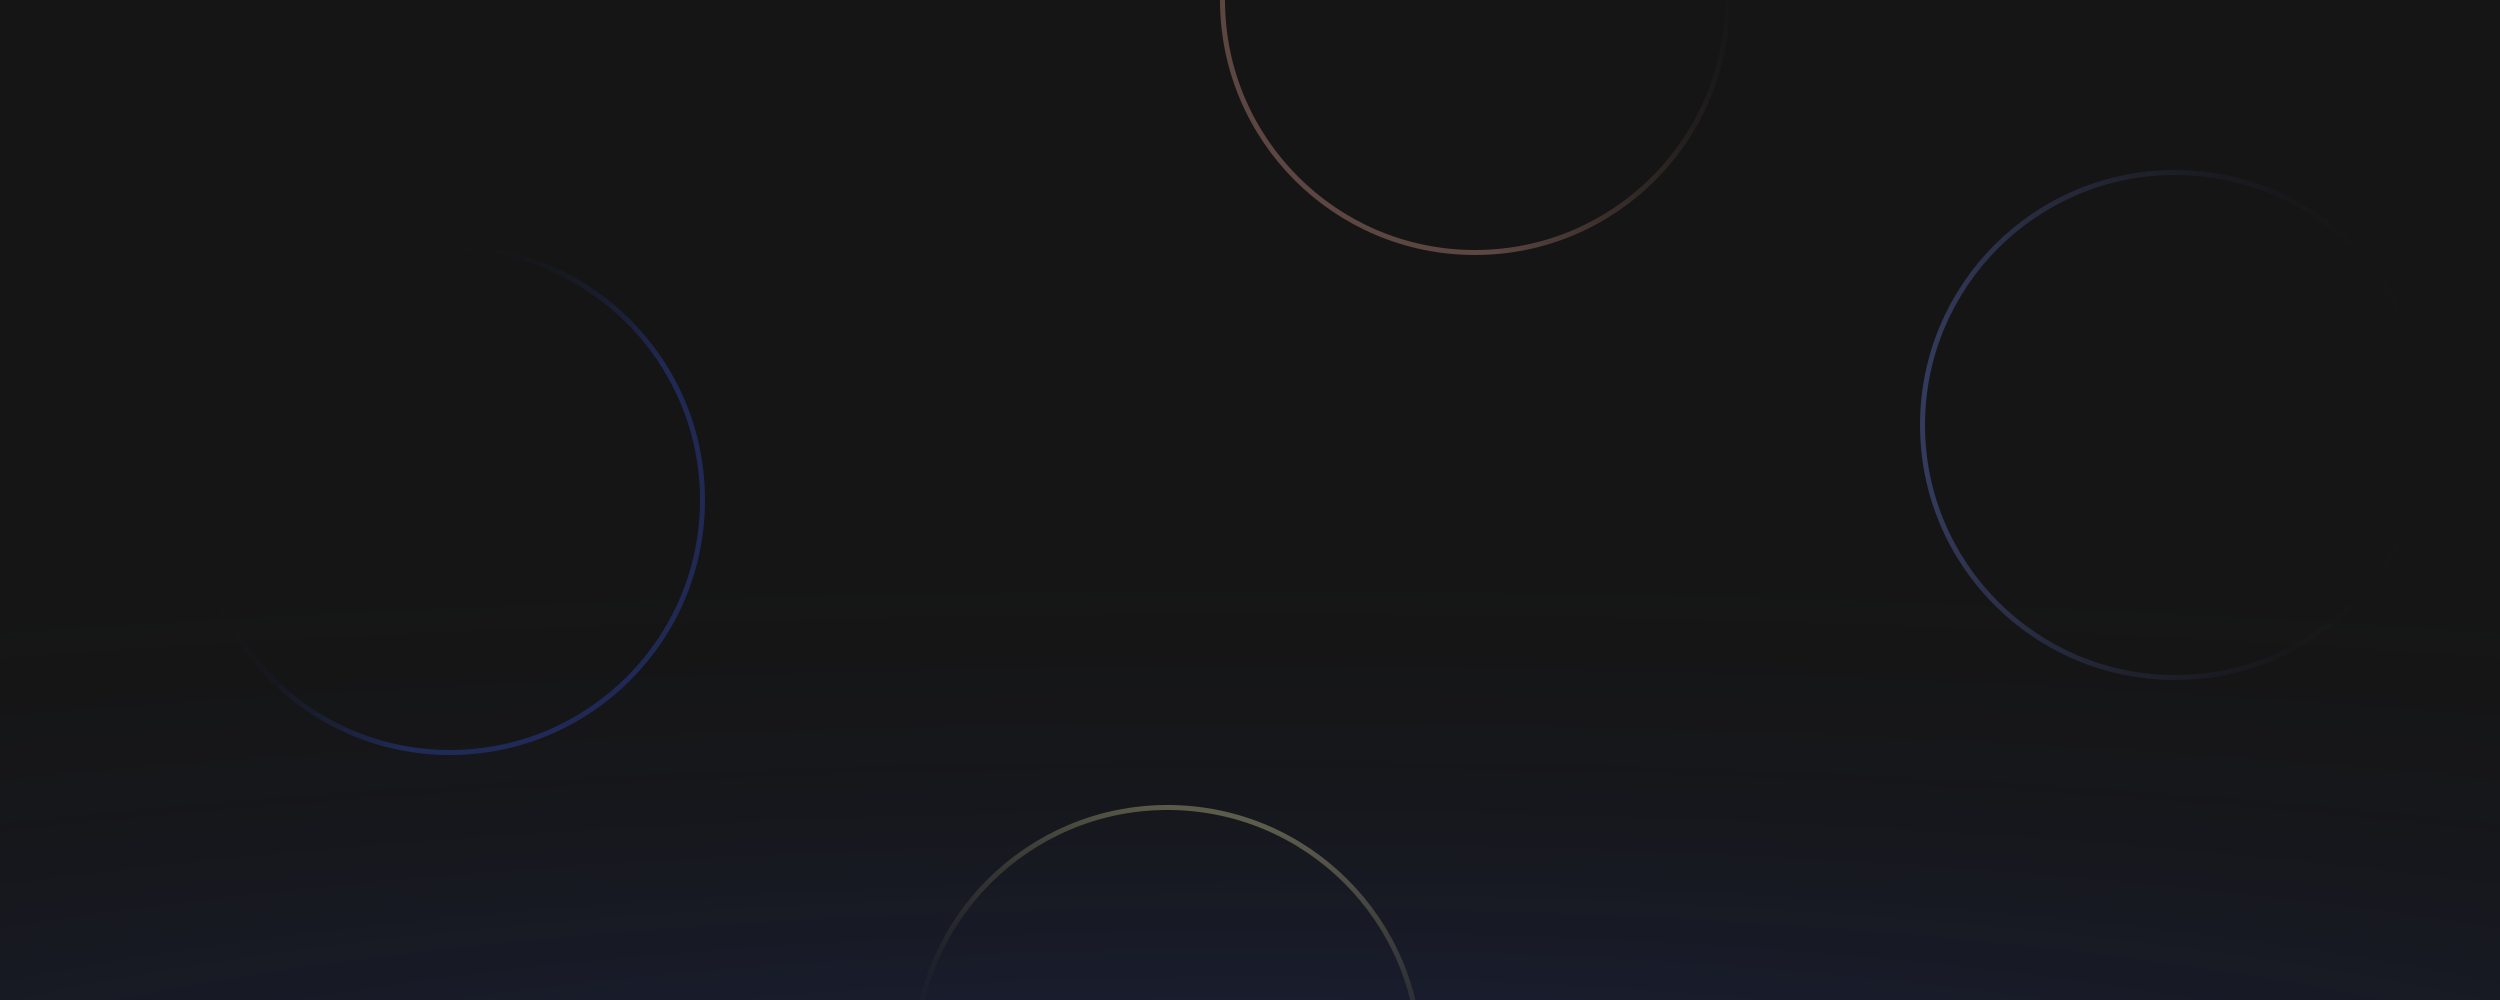
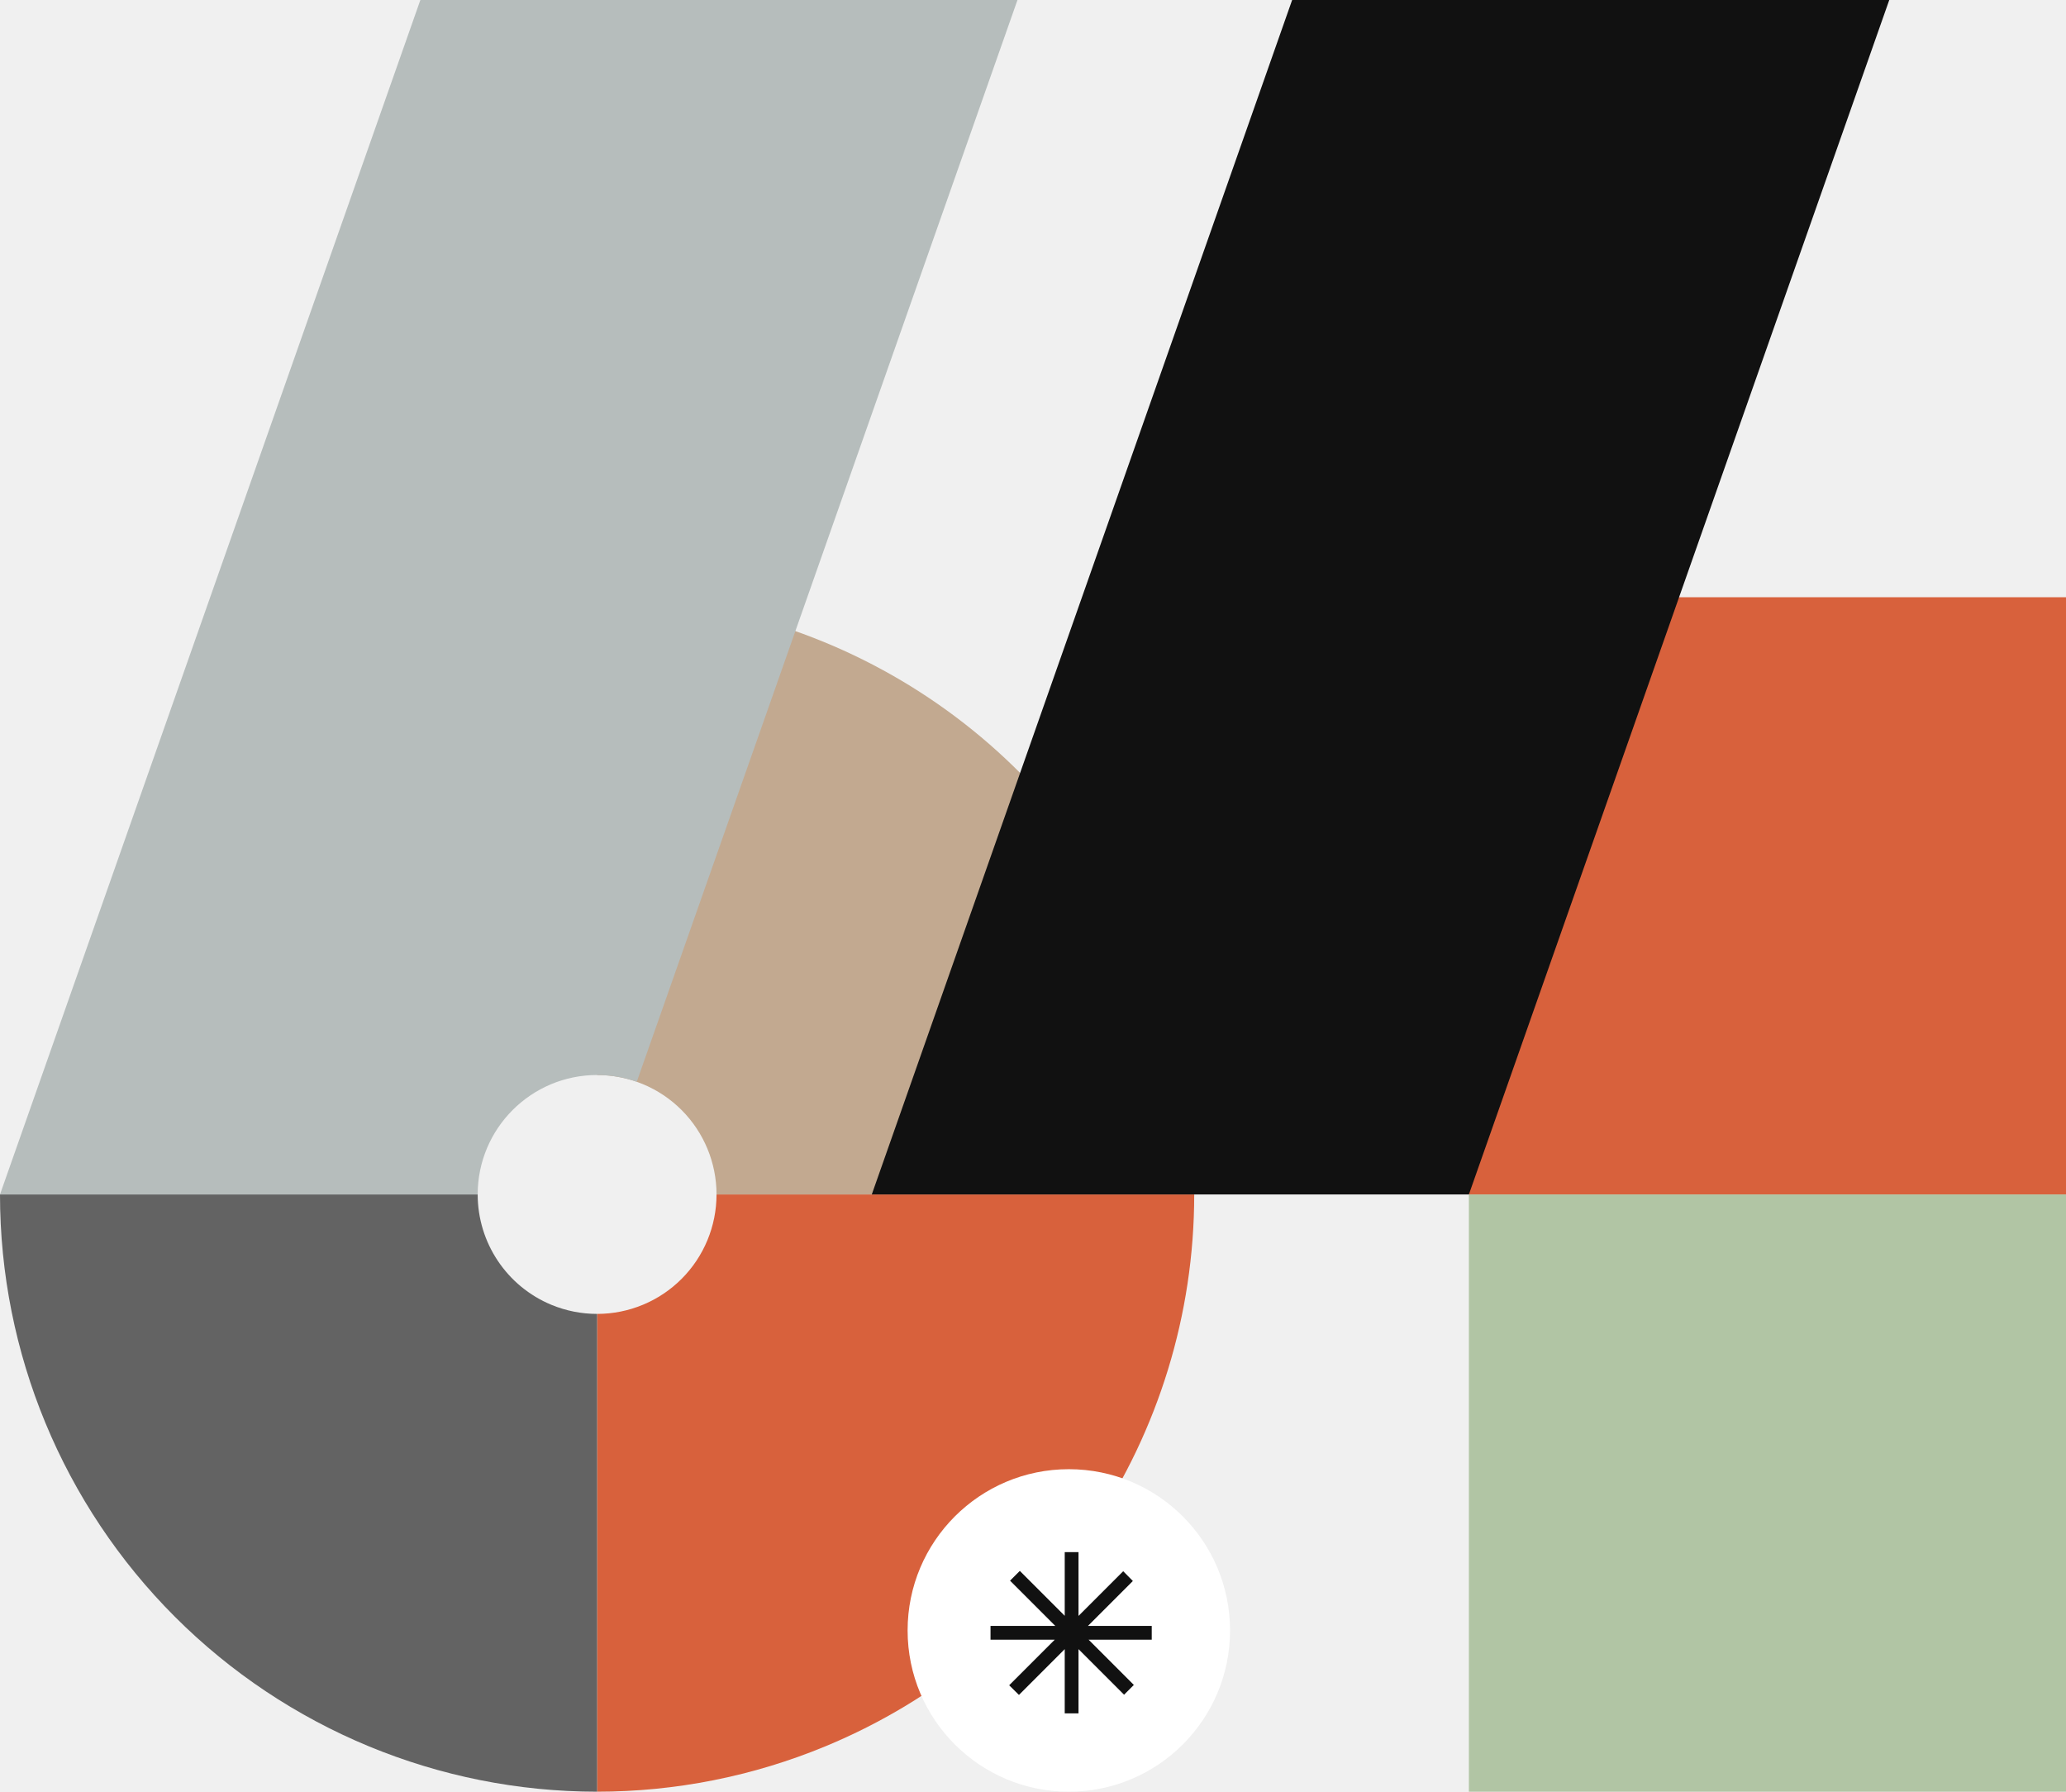
- <svg xmlns="http://www.w3.org/2000/svg" width="1000" height="400" fill="none">
-   <g clip-path="url(#clip0_3974_29104)">
-     <path fill="#151515" d="M0 0h1000v400H0z" />
-     <ellipse opacity=".2" cx="500" cy="463" rx="1497" ry="249" fill="url(#paint0_radial_3974_29104)" />
-     <g opacity=".3" stroke-width="2">
-       <circle cx="100" cy="100" r="101" transform="matrix(0 1 1 0 80 100)" stroke="url(#paint1_linear_3974_29104)" />
-       <circle cx="467" cy="424" r="101" transform="rotate(90 467 424)" stroke="url(#paint2_linear_3974_29104)" />
-       <circle cx="590" r="101" transform="rotate(-180 590 0)" stroke="url(#paint3_linear_3974_29104)" />
-       <circle cx="870" cy="170" r="101" transform="rotate(-90 870 170)" stroke="url(#paint4_linear_3974_29104)" />
-     </g>
-   </g>
-   <defs>
-     <radialGradient id="paint0_radial_3974_29104" cx="0" cy="0" r="1" gradientUnits="userSpaceOnUse" gradientTransform="matrix(0 249 -1497 0 500 463)">
-       <stop stop-color="#3858E9" />
-       <stop offset="1" stop-color="#151515" stop-opacity="0" />
-     </radialGradient>
-     <linearGradient id="paint1_linear_3974_29104" x1="190" y1="215" x2="76" y2="47" gradientUnits="userSpaceOnUse">
-       <stop stop-color="#3858E9" />
-       <stop offset=".516" stop-color="#3858E9" />
-       <stop offset="1" stop-color="#151515" stop-opacity="0" />
-     </linearGradient>
-     <linearGradient id="paint2_linear_3974_29104" x1="348" y1="497" x2="467" y2="524" gradientUnits="userSpaceOnUse">
-       <stop stop-color="#FFFCB5" />
-       <stop offset="1" stop-color="#151515" stop-opacity="0" />
-     </linearGradient>
-     <linearGradient id="paint3_linear_3974_29104" x1="504" y1="60" x2="665" y2="-76" gradientUnits="userSpaceOnUse">
-       <stop stop-color="#151515" stop-opacity="0" />
-       <stop offset=".776" stop-color="#FFB7A7" />
-       <stop offset="1" stop-color="#FFB7A7" />
-     </linearGradient>
-     <linearGradient id="paint4_linear_3974_29104" x1="870" y1="70" x2="870" y2="270" gradientUnits="userSpaceOnUse">
-       <stop stop-color="#7B90FF" />
-       <stop offset="1" stop-color="#151515" stop-opacity="0" />
-     </linearGradient>
-     <clipPath id="clip0_3974_29104">
-       <path fill="#fff" d="M0 0h1000v400H0z" />
-     </clipPath>
-   </defs>
+ <svg xmlns="http://www.w3.org/2000/svg" width="346" height="300" fill="none" viewBox="0 0 346 300">
+   <path fill="#D8613C" d="M200 200a100.006 100.006 0 0 1-61.732 92.388A100.006 100.006 0 0 1 100 300v-80a20.006 20.006 0 0 0 14.142-5.858A20.006 20.006 0 0 0 120 200h80Z" />
+   <path fill="#C2A990" d="M100 100a100.006 100.006 0 0 1 92.388 61.732A100.006 100.006 0 0 1 200 200h-80a20.006 20.006 0 0 0-5.858-14.142A20.006 20.006 0 0 0 100 180v-80Z" />
+   <path fill="#636363" d="M100 300a100.01 100.01 0 0 1-70.71-29.289A100 100 0 0 1 0 200h80a20.005 20.005 0 0 0 12.346 18.478A20.002 20.002 0 0 0 100 220v80Z" />
+   <path fill="#B6BDBC" fill-rule="evenodd" d="M170.4 0h-100L0 200h80c0-11.046 8.954-20 20-20 2.329 0 4.564.398 6.642 1.129L170.4 0Z" clip-rule="evenodd" />
+   <path fill="#D8613C" d="M246 100h100v100H246z" />
+   <path fill="#B1C5A4" d="M246 200h100v100H246z" />
+   <path fill="#111" d="M216.4 0h100L246 200H146L216.4 0Z" />
+   <circle cx="179" cy="273" r="27" fill="#fff" />
+   <path fill="#111" d="M180.621 259.886v10.683l7.486-7.485 1.617 1.635-7.522 7.522h10.684v2.308h-10.575l7.577 7.576-1.636 1.636-7.631-7.632v10.757h-2.307v-10.757l-7.668 7.668-1.635-1.617 7.631-7.631h-10.756v-2.308h10.847l-7.577-7.577 1.636-1.635 7.522 7.522v-10.665h2.307Z" />
</svg>
